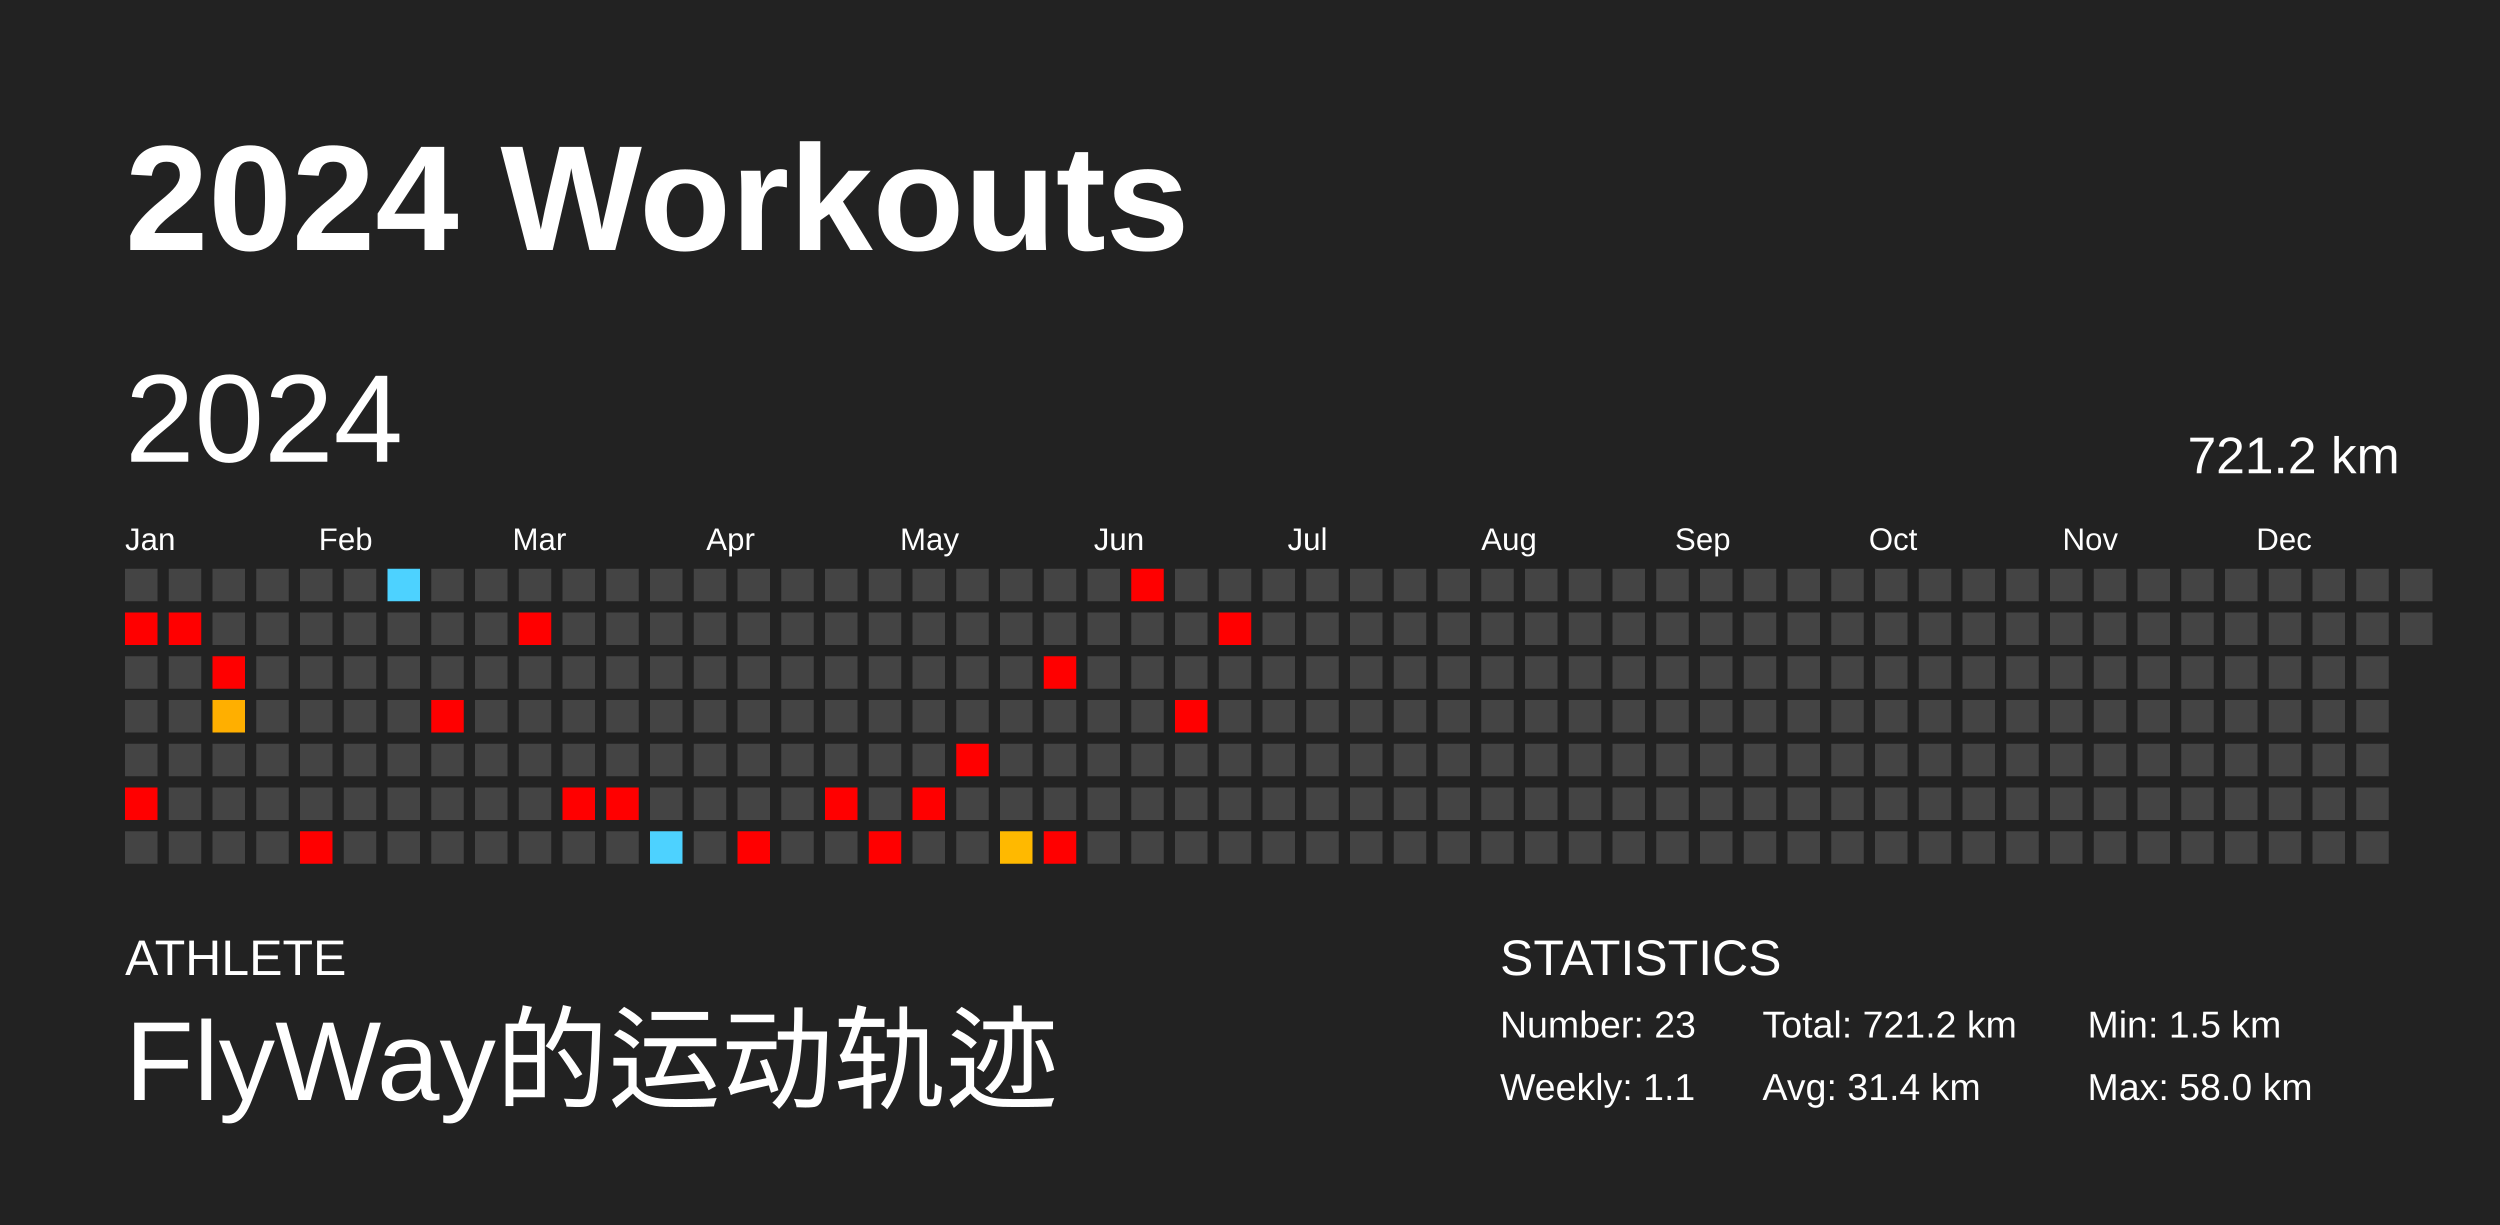
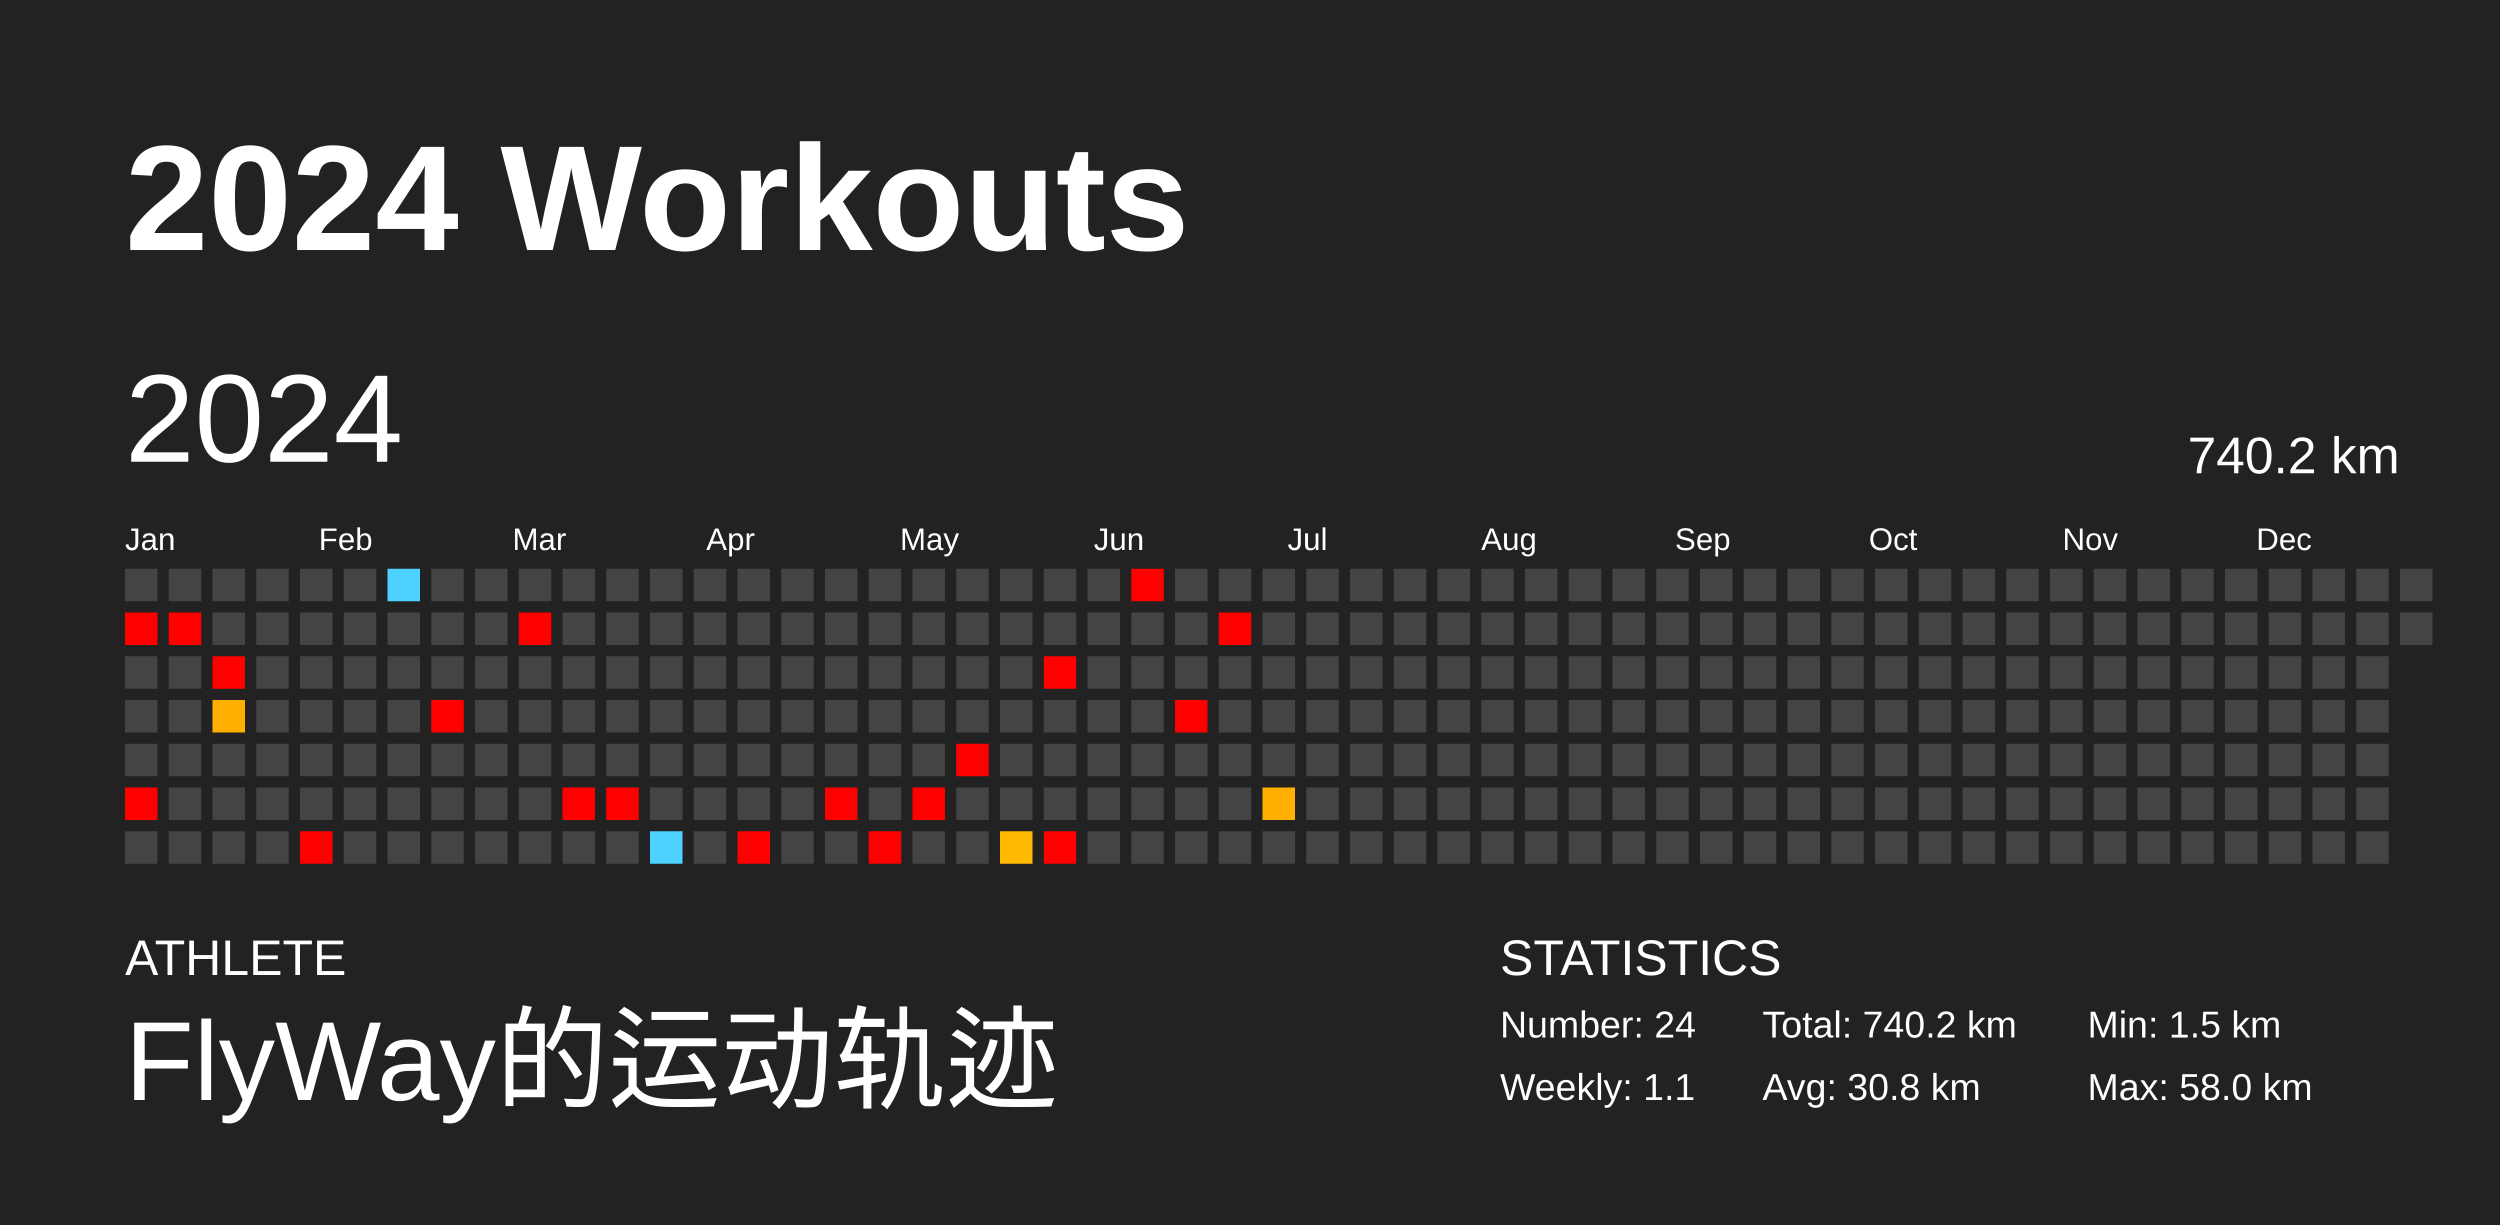
<svg xmlns="http://www.w3.org/2000/svg" baseProfile="full" height="98mm" version="1.1" viewBox="0,0,200,98" width="200mm">
  <defs />
  <rect fill="#222222" height="98" width="200" x="0" y="0" />
  <text fill="#FFFFFF" style="font-size:12px; font-family:Arial; font-weight:bold;" x="10" y="20">2024 Workouts</text>
  <text fill="#FFFFFF" style="font-size:4px; font-family:Arial" x="10" y="78">ATHLETE</text>
  <text fill="#FFFFFF" style="font-size:9px; font-family:Arial" x="10" y="88">FlyWay的运动轨迹</text>
  <text fill="#FFFFFF" style="font-size:4px; font-family:Arial" x="120" y="78">STATISTICS</text>
-   <text fill="#FFFFFF" style="font-size:3px; font-family:Arial" x="120" y="83">Number: 23</text>
+   <text fill="#FFFFFF" style="font-size:3px; font-family:Arial" x="120" y="83">Number: 24</text>
  <text fill="#FFFFFF" style="font-size:3px; font-family:Arial" x="120" y="88">Weekly: 1.1</text>
-   <text fill="#FFFFFF" style="font-size:3px; font-family:Arial" x="141" y="83">Total: 721.2 km</text>
-   <text fill="#FFFFFF" style="font-size:3px; font-family:Arial" x="141" y="88">Avg: 31.4 km</text>
+   <text fill="#FFFFFF" style="font-size:3px; font-family:Arial" x="141" y="83">Total: 740.2 km</text>
+   <text fill="#FFFFFF" style="font-size:3px; font-family:Arial" x="141" y="88">Avg: 30.8 km</text>
  <text fill="#FFFFFF" style="font-size:3px; font-family:Arial" x="167" y="83">Min: 1.5 km</text>
  <text fill="#FFFFFF" style="font-size:3px; font-family:Arial" x="167" y="88">Max: 58.0 km</text>
  <text dominant-baseline="hanging" fill="#FFFFFF" style="font-size:10.0px; font-family:Arial;" x="10" y="30">2024</text>
-   <text dominant-baseline="hanging" fill="#FFFFFF" style="font-size:4.125px; font-family:Arial;" x="175" y="35">721.2 km</text>
+   <text dominant-baseline="hanging" fill="#FFFFFF" style="font-size:4.125px; font-family:Arial;" x="175" y="35">740.2 km</text>
  <text fill="#FFFFFF" style="font-size:2.5px; font-family:Arial" x="10.0" y="44">Jan</text>
  <text fill="#FFFFFF" style="font-size:2.5px; font-family:Arial" x="25.5" y="44">Feb</text>
  <text fill="#FFFFFF" style="font-size:2.5px; font-family:Arial" x="41.0" y="44">Mar</text>
  <text fill="#FFFFFF" style="font-size:2.5px; font-family:Arial" x="56.5" y="44">Apr</text>
  <text fill="#FFFFFF" style="font-size:2.5px; font-family:Arial" x="72.0" y="44">May</text>
  <text fill="#FFFFFF" style="font-size:2.5px; font-family:Arial" x="87.5" y="44">Jun</text>
  <text fill="#FFFFFF" style="font-size:2.5px; font-family:Arial" x="103.0" y="44">Jul</text>
  <text fill="#FFFFFF" style="font-size:2.5px; font-family:Arial" x="118.5" y="44">Aug</text>
  <text fill="#FFFFFF" style="font-size:2.5px; font-family:Arial" x="134.0" y="44">Sep</text>
  <text fill="#FFFFFF" style="font-size:2.5px; font-family:Arial" x="149.5" y="44">Oct</text>
  <text fill="#FFFFFF" style="font-size:2.5px; font-family:Arial" x="165.0" y="44">Nov</text>
  <text fill="#FFFFFF" style="font-size:2.5px; font-family:Arial" x="180.5" y="44">Dec</text>
  <rect fill="#444444" height="2.6" width="2.6" x="10.0" y="45.5" />
  <rect fill="red" height="2.6" width="2.6" x="10.0" y="49.0" />
  <rect fill="#444444" height="2.6" width="2.6" x="10.0" y="52.5" />
  <rect fill="#444444" height="2.6" width="2.6" x="10.0" y="56.0" />
  <rect fill="#444444" height="2.6" width="2.6" x="10.0" y="59.5" />
  <rect fill="red" height="2.6" width="2.6" x="10.0" y="63.0" />
  <rect fill="#444444" height="2.6" width="2.6" x="10.0" y="66.5" />
  <rect fill="#444444" height="2.6" width="2.6" x="13.5" y="45.5" />
  <rect fill="red" height="2.6" width="2.6" x="13.5" y="49.0" />
  <rect fill="#444444" height="2.6" width="2.6" x="13.5" y="52.5" />
  <rect fill="#444444" height="2.6" width="2.6" x="13.5" y="56.0" />
  <rect fill="#444444" height="2.6" width="2.6" x="13.5" y="59.5" />
  <rect fill="#444444" height="2.6" width="2.6" x="13.5" y="63.0" />
  <rect fill="#444444" height="2.6" width="2.6" x="13.5" y="66.5" />
  <rect fill="#444444" height="2.6" width="2.6" x="17.0" y="45.5" />
  <rect fill="#444444" height="2.6" width="2.6" x="17.0" y="49.0" />
  <rect fill="red" height="2.6" width="2.6" x="17.0" y="52.5" />
  <rect fill="#ffaf00" height="2.6" width="2.6" x="17.0" y="56.0" />
  <rect fill="#444444" height="2.6" width="2.6" x="17.0" y="59.5" />
  <rect fill="#444444" height="2.6" width="2.6" x="17.0" y="63.0" />
  <rect fill="#444444" height="2.6" width="2.6" x="17.0" y="66.5" />
  <rect fill="#444444" height="2.6" width="2.6" x="20.5" y="45.5" />
  <rect fill="#444444" height="2.6" width="2.6" x="20.5" y="49.0" />
  <rect fill="#444444" height="2.6" width="2.6" x="20.5" y="52.5" />
  <rect fill="#444444" height="2.6" width="2.6" x="20.5" y="56.0" />
  <rect fill="#444444" height="2.6" width="2.6" x="20.5" y="59.5" />
  <rect fill="#444444" height="2.6" width="2.6" x="20.5" y="63.0" />
  <rect fill="#444444" height="2.6" width="2.6" x="20.5" y="66.5" />
  <rect fill="#444444" height="2.6" width="2.6" x="24.0" y="45.5" />
  <rect fill="#444444" height="2.6" width="2.6" x="24.0" y="49.0" />
  <rect fill="#444444" height="2.6" width="2.6" x="24.0" y="52.5" />
  <rect fill="#444444" height="2.6" width="2.6" x="24.0" y="56.0" />
  <rect fill="#444444" height="2.6" width="2.6" x="24.0" y="59.5" />
  <rect fill="#444444" height="2.6" width="2.6" x="24.0" y="63.0" />
  <rect fill="red" height="2.6" width="2.6" x="24.0" y="66.5" />
  <rect fill="#444444" height="2.6" width="2.6" x="27.5" y="45.5" />
  <rect fill="#444444" height="2.6" width="2.6" x="27.5" y="49.0" />
  <rect fill="#444444" height="2.6" width="2.6" x="27.5" y="52.5" />
  <rect fill="#444444" height="2.6" width="2.6" x="27.5" y="56.0" />
  <rect fill="#444444" height="2.6" width="2.6" x="27.5" y="59.5" />
  <rect fill="#444444" height="2.6" width="2.6" x="27.5" y="63.0" />
  <rect fill="#444444" height="2.6" width="2.6" x="27.5" y="66.5" />
  <rect fill="#4dd2ff" height="2.6" width="2.6" x="31.0" y="45.5" />
  <rect fill="#444444" height="2.6" width="2.6" x="31.0" y="49.0" />
  <rect fill="#444444" height="2.6" width="2.6" x="31.0" y="52.5" />
  <rect fill="#444444" height="2.6" width="2.6" x="31.0" y="56.0" />
  <rect fill="#444444" height="2.6" width="2.6" x="31.0" y="59.5" />
  <rect fill="#444444" height="2.6" width="2.6" x="31.0" y="63.0" />
  <rect fill="#444444" height="2.6" width="2.6" x="31.0" y="66.5" />
  <rect fill="#444444" height="2.6" width="2.6" x="34.5" y="45.5" />
  <rect fill="#444444" height="2.6" width="2.6" x="34.5" y="49.0" />
  <rect fill="#444444" height="2.6" width="2.6" x="34.5" y="52.5" />
  <rect fill="red" height="2.6" width="2.6" x="34.5" y="56.0" />
  <rect fill="#444444" height="2.6" width="2.6" x="34.5" y="59.5" />
  <rect fill="#444444" height="2.6" width="2.6" x="34.5" y="63.0" />
  <rect fill="#444444" height="2.6" width="2.6" x="34.5" y="66.5" />
  <rect fill="#444444" height="2.6" width="2.6" x="38.0" y="45.5" />
  <rect fill="#444444" height="2.6" width="2.6" x="38.0" y="49.0" />
  <rect fill="#444444" height="2.6" width="2.6" x="38.0" y="52.5" />
  <rect fill="#444444" height="2.6" width="2.6" x="38.0" y="56.0" />
  <rect fill="#444444" height="2.6" width="2.6" x="38.0" y="59.5" />
  <rect fill="#444444" height="2.6" width="2.6" x="38.0" y="63.0" />
  <rect fill="#444444" height="2.6" width="2.6" x="38.0" y="66.5" />
  <rect fill="#444444" height="2.6" width="2.6" x="41.5" y="45.5" />
  <rect fill="red" height="2.6" width="2.6" x="41.5" y="49.0" />
  <rect fill="#444444" height="2.6" width="2.6" x="41.5" y="52.5" />
  <rect fill="#444444" height="2.6" width="2.6" x="41.5" y="56.0" />
  <rect fill="#444444" height="2.6" width="2.6" x="41.5" y="59.5" />
  <rect fill="#444444" height="2.6" width="2.6" x="41.5" y="63.0" />
  <rect fill="#444444" height="2.6" width="2.6" x="41.5" y="66.5" />
  <rect fill="#444444" height="2.6" width="2.6" x="45.0" y="45.5" />
  <rect fill="#444444" height="2.6" width="2.6" x="45.0" y="49.0" />
  <rect fill="#444444" height="2.6" width="2.6" x="45.0" y="52.5" />
  <rect fill="#444444" height="2.6" width="2.6" x="45.0" y="56.0" />
  <rect fill="#444444" height="2.6" width="2.6" x="45.0" y="59.5" />
  <rect fill="red" height="2.6" width="2.6" x="45.0" y="63.0" />
  <rect fill="#444444" height="2.6" width="2.6" x="45.0" y="66.5" />
  <rect fill="#444444" height="2.6" width="2.6" x="48.5" y="45.5" />
  <rect fill="#444444" height="2.6" width="2.6" x="48.5" y="49.0" />
  <rect fill="#444444" height="2.6" width="2.6" x="48.5" y="52.5" />
  <rect fill="#444444" height="2.6" width="2.6" x="48.5" y="56.0" />
  <rect fill="#444444" height="2.6" width="2.6" x="48.5" y="59.5" />
  <rect fill="red" height="2.6" width="2.6" x="48.5" y="63.0" />
  <rect fill="#444444" height="2.6" width="2.6" x="48.5" y="66.5" />
  <rect fill="#444444" height="2.6" width="2.6" x="52.0" y="45.5" />
  <rect fill="#444444" height="2.6" width="2.6" x="52.0" y="49.0" />
  <rect fill="#444444" height="2.6" width="2.6" x="52.0" y="52.5" />
  <rect fill="#444444" height="2.6" width="2.6" x="52.0" y="56.0" />
  <rect fill="#444444" height="2.6" width="2.6" x="52.0" y="59.5" />
  <rect fill="#444444" height="2.6" width="2.6" x="52.0" y="63.0" />
  <rect fill="#4dd2ff" height="2.6" width="2.6" x="52.0" y="66.5" />
  <rect fill="#444444" height="2.6" width="2.6" x="55.5" y="45.5" />
  <rect fill="#444444" height="2.6" width="2.6" x="55.5" y="49.0" />
  <rect fill="#444444" height="2.6" width="2.6" x="55.5" y="52.5" />
  <rect fill="#444444" height="2.6" width="2.6" x="55.5" y="56.0" />
  <rect fill="#444444" height="2.6" width="2.6" x="55.5" y="59.5" />
  <rect fill="#444444" height="2.6" width="2.6" x="55.5" y="63.0" />
  <rect fill="#444444" height="2.6" width="2.6" x="55.5" y="66.5" />
  <rect fill="#444444" height="2.6" width="2.6" x="59.0" y="45.5" />
  <rect fill="#444444" height="2.6" width="2.6" x="59.0" y="49.0" />
  <rect fill="#444444" height="2.6" width="2.6" x="59.0" y="52.5" />
  <rect fill="#444444" height="2.6" width="2.6" x="59.0" y="56.0" />
  <rect fill="#444444" height="2.6" width="2.6" x="59.0" y="59.5" />
  <rect fill="#444444" height="2.6" width="2.6" x="59.0" y="63.0" />
  <rect fill="red" height="2.6" width="2.6" x="59.0" y="66.5" />
  <rect fill="#444444" height="2.6" width="2.6" x="62.5" y="45.5" />
  <rect fill="#444444" height="2.6" width="2.6" x="62.5" y="49.0" />
  <rect fill="#444444" height="2.6" width="2.6" x="62.5" y="52.5" />
  <rect fill="#444444" height="2.6" width="2.6" x="62.5" y="56.0" />
  <rect fill="#444444" height="2.6" width="2.6" x="62.5" y="59.5" />
  <rect fill="#444444" height="2.6" width="2.6" x="62.5" y="63.0" />
  <rect fill="#444444" height="2.6" width="2.6" x="62.5" y="66.5" />
  <rect fill="#444444" height="2.6" width="2.6" x="66.0" y="45.5" />
  <rect fill="#444444" height="2.6" width="2.6" x="66.0" y="49.0" />
  <rect fill="#444444" height="2.6" width="2.6" x="66.0" y="52.5" />
  <rect fill="#444444" height="2.6" width="2.6" x="66.0" y="56.0" />
  <rect fill="#444444" height="2.6" width="2.6" x="66.0" y="59.5" />
  <rect fill="red" height="2.6" width="2.6" x="66.0" y="63.0" />
  <rect fill="#444444" height="2.6" width="2.6" x="66.0" y="66.5" />
  <rect fill="#444444" height="2.6" width="2.6" x="69.5" y="45.5" />
  <rect fill="#444444" height="2.6" width="2.6" x="69.5" y="49.0" />
  <rect fill="#444444" height="2.6" width="2.6" x="69.5" y="52.5" />
  <rect fill="#444444" height="2.6" width="2.6" x="69.5" y="56.0" />
  <rect fill="#444444" height="2.6" width="2.6" x="69.5" y="59.5" />
  <rect fill="#444444" height="2.6" width="2.6" x="69.5" y="63.0" />
  <rect fill="red" height="2.6" width="2.6" x="69.5" y="66.5" />
  <rect fill="#444444" height="2.6" width="2.6" x="73.0" y="45.5" />
  <rect fill="#444444" height="2.6" width="2.6" x="73.0" y="49.0" />
  <rect fill="#444444" height="2.6" width="2.6" x="73.0" y="52.5" />
  <rect fill="#444444" height="2.6" width="2.6" x="73.0" y="56.0" />
  <rect fill="#444444" height="2.6" width="2.6" x="73.0" y="59.5" />
  <rect fill="red" height="2.6" width="2.6" x="73.0" y="63.0" />
  <rect fill="#444444" height="2.6" width="2.6" x="73.0" y="66.5" />
  <rect fill="#444444" height="2.6" width="2.6" x="76.5" y="45.5" />
  <rect fill="#444444" height="2.6" width="2.6" x="76.5" y="49.0" />
  <rect fill="#444444" height="2.6" width="2.6" x="76.5" y="52.5" />
  <rect fill="#444444" height="2.6" width="2.6" x="76.5" y="56.0" />
  <rect fill="red" height="2.6" width="2.6" x="76.5" y="59.5" />
  <rect fill="#444444" height="2.6" width="2.6" x="76.5" y="63.0" />
  <rect fill="#444444" height="2.6" width="2.6" x="76.5" y="66.5" />
  <rect fill="#444444" height="2.6" width="2.6" x="80.0" y="45.5" />
  <rect fill="#444444" height="2.6" width="2.6" x="80.0" y="49.0" />
  <rect fill="#444444" height="2.6" width="2.6" x="80.0" y="52.5" />
  <rect fill="#444444" height="2.6" width="2.6" x="80.0" y="56.0" />
  <rect fill="#444444" height="2.6" width="2.6" x="80.0" y="59.5" />
  <rect fill="#444444" height="2.6" width="2.6" x="80.0" y="63.0" />
  <rect fill="#ffb900" height="2.6" width="2.6" x="80.0" y="66.5" />
  <rect fill="#444444" height="2.6" width="2.6" x="83.5" y="45.5" />
  <rect fill="#444444" height="2.6" width="2.6" x="83.5" y="49.0" />
  <rect fill="red" height="2.6" width="2.6" x="83.5" y="52.5" />
  <rect fill="#444444" height="2.6" width="2.6" x="83.5" y="56.0" />
  <rect fill="#444444" height="2.6" width="2.6" x="83.5" y="59.5" />
  <rect fill="#444444" height="2.6" width="2.6" x="83.5" y="63.0" />
  <rect fill="red" height="2.6" width="2.6" x="83.5" y="66.5" />
  <rect fill="#444444" height="2.6" width="2.6" x="87.0" y="45.5" />
  <rect fill="#444444" height="2.6" width="2.6" x="87.0" y="49.0" />
  <rect fill="#444444" height="2.6" width="2.6" x="87.0" y="52.5" />
  <rect fill="#444444" height="2.6" width="2.6" x="87.0" y="56.0" />
  <rect fill="#444444" height="2.6" width="2.6" x="87.0" y="59.5" />
  <rect fill="#444444" height="2.6" width="2.6" x="87.0" y="63.0" />
  <rect fill="#444444" height="2.6" width="2.6" x="87.0" y="66.5" />
  <rect fill="red" height="2.6" width="2.6" x="90.5" y="45.5" />
  <rect fill="#444444" height="2.6" width="2.6" x="90.5" y="49.0" />
  <rect fill="#444444" height="2.6" width="2.6" x="90.5" y="52.5" />
  <rect fill="#444444" height="2.6" width="2.6" x="90.5" y="56.0" />
  <rect fill="#444444" height="2.6" width="2.6" x="90.5" y="59.5" />
  <rect fill="#444444" height="2.6" width="2.6" x="90.5" y="63.0" />
  <rect fill="#444444" height="2.6" width="2.6" x="90.5" y="66.5" />
  <rect fill="#444444" height="2.6" width="2.6" x="94.0" y="45.5" />
  <rect fill="#444444" height="2.6" width="2.6" x="94.0" y="49.0" />
  <rect fill="#444444" height="2.6" width="2.6" x="94.0" y="52.5" />
  <rect fill="red" height="2.6" width="2.6" x="94.0" y="56.0" />
  <rect fill="#444444" height="2.6" width="2.6" x="94.0" y="59.5" />
  <rect fill="#444444" height="2.6" width="2.6" x="94.0" y="63.0" />
  <rect fill="#444444" height="2.6" width="2.6" x="94.0" y="66.5" />
  <rect fill="#444444" height="2.6" width="2.6" x="97.5" y="45.5" />
  <rect fill="red" height="2.6" width="2.6" x="97.5" y="49.0" />
  <rect fill="#444444" height="2.6" width="2.6" x="97.5" y="52.5" />
  <rect fill="#444444" height="2.6" width="2.6" x="97.5" y="56.0" />
  <rect fill="#444444" height="2.6" width="2.6" x="97.5" y="59.5" />
  <rect fill="#444444" height="2.6" width="2.6" x="97.5" y="63.0" />
  <rect fill="#444444" height="2.6" width="2.6" x="97.5" y="66.5" />
  <rect fill="#444444" height="2.6" width="2.6" x="101.0" y="45.5" />
  <rect fill="#444444" height="2.6" width="2.6" x="101.0" y="49.0" />
  <rect fill="#444444" height="2.6" width="2.6" x="101.0" y="52.5" />
  <rect fill="#444444" height="2.6" width="2.6" x="101.0" y="56.0" />
  <rect fill="#444444" height="2.6" width="2.6" x="101.0" y="59.5" />
-   <rect fill="#444444" height="2.6" width="2.6" x="101.0" y="63.0" />
+   <rect fill="#ffb000" height="2.6" width="2.6" x="101.0" y="63.0" />
  <rect fill="#444444" height="2.6" width="2.6" x="101.0" y="66.5" />
  <rect fill="#444444" height="2.6" width="2.6" x="104.5" y="45.5" />
  <rect fill="#444444" height="2.6" width="2.6" x="104.5" y="49.0" />
  <rect fill="#444444" height="2.6" width="2.6" x="104.5" y="52.5" />
  <rect fill="#444444" height="2.6" width="2.6" x="104.5" y="56.0" />
  <rect fill="#444444" height="2.6" width="2.6" x="104.5" y="59.5" />
  <rect fill="#444444" height="2.6" width="2.6" x="104.5" y="63.0" />
  <rect fill="#444444" height="2.6" width="2.6" x="104.5" y="66.5" />
  <rect fill="#444444" height="2.6" width="2.6" x="108.0" y="45.5" />
  <rect fill="#444444" height="2.6" width="2.6" x="108.0" y="49.0" />
  <rect fill="#444444" height="2.6" width="2.6" x="108.0" y="52.5" />
  <rect fill="#444444" height="2.6" width="2.6" x="108.0" y="56.0" />
  <rect fill="#444444" height="2.6" width="2.6" x="108.0" y="59.5" />
  <rect fill="#444444" height="2.6" width="2.6" x="108.0" y="63.0" />
  <rect fill="#444444" height="2.6" width="2.6" x="108.0" y="66.5" />
  <rect fill="#444444" height="2.6" width="2.6" x="111.5" y="45.5" />
  <rect fill="#444444" height="2.6" width="2.6" x="111.5" y="49.0" />
  <rect fill="#444444" height="2.6" width="2.6" x="111.5" y="52.5" />
  <rect fill="#444444" height="2.6" width="2.6" x="111.5" y="56.0" />
  <rect fill="#444444" height="2.6" width="2.6" x="111.5" y="59.5" />
  <rect fill="#444444" height="2.6" width="2.6" x="111.5" y="63.0" />
  <rect fill="#444444" height="2.6" width="2.6" x="111.5" y="66.5" />
  <rect fill="#444444" height="2.6" width="2.6" x="115.0" y="45.5" />
  <rect fill="#444444" height="2.6" width="2.6" x="115.0" y="49.0" />
  <rect fill="#444444" height="2.6" width="2.6" x="115.0" y="52.5" />
  <rect fill="#444444" height="2.6" width="2.6" x="115.0" y="56.0" />
  <rect fill="#444444" height="2.6" width="2.6" x="115.0" y="59.5" />
  <rect fill="#444444" height="2.6" width="2.6" x="115.0" y="63.0" />
  <rect fill="#444444" height="2.6" width="2.6" x="115.0" y="66.5" />
  <rect fill="#444444" height="2.6" width="2.6" x="118.5" y="45.5" />
  <rect fill="#444444" height="2.6" width="2.6" x="118.5" y="49.0" />
  <rect fill="#444444" height="2.6" width="2.6" x="118.5" y="52.5" />
  <rect fill="#444444" height="2.6" width="2.6" x="118.5" y="56.0" />
  <rect fill="#444444" height="2.6" width="2.6" x="118.5" y="59.5" />
  <rect fill="#444444" height="2.6" width="2.6" x="118.5" y="63.0" />
  <rect fill="#444444" height="2.6" width="2.6" x="118.5" y="66.5" />
  <rect fill="#444444" height="2.6" width="2.6" x="122.0" y="45.5" />
  <rect fill="#444444" height="2.6" width="2.6" x="122.0" y="49.0" />
  <rect fill="#444444" height="2.6" width="2.6" x="122.0" y="52.5" />
  <rect fill="#444444" height="2.6" width="2.6" x="122.0" y="56.0" />
  <rect fill="#444444" height="2.6" width="2.6" x="122.0" y="59.5" />
  <rect fill="#444444" height="2.6" width="2.6" x="122.0" y="63.0" />
  <rect fill="#444444" height="2.6" width="2.6" x="122.0" y="66.5" />
  <rect fill="#444444" height="2.6" width="2.6" x="125.5" y="45.5" />
  <rect fill="#444444" height="2.6" width="2.6" x="125.5" y="49.0" />
  <rect fill="#444444" height="2.6" width="2.6" x="125.5" y="52.5" />
  <rect fill="#444444" height="2.6" width="2.6" x="125.5" y="56.0" />
  <rect fill="#444444" height="2.6" width="2.6" x="125.5" y="59.5" />
  <rect fill="#444444" height="2.6" width="2.6" x="125.5" y="63.0" />
  <rect fill="#444444" height="2.6" width="2.6" x="125.5" y="66.5" />
  <rect fill="#444444" height="2.6" width="2.6" x="129.0" y="45.5" />
  <rect fill="#444444" height="2.6" width="2.6" x="129.0" y="49.0" />
  <rect fill="#444444" height="2.6" width="2.6" x="129.0" y="52.5" />
  <rect fill="#444444" height="2.6" width="2.6" x="129.0" y="56.0" />
  <rect fill="#444444" height="2.6" width="2.6" x="129.0" y="59.5" />
  <rect fill="#444444" height="2.6" width="2.6" x="129.0" y="63.0" />
  <rect fill="#444444" height="2.6" width="2.6" x="129.0" y="66.5" />
  <rect fill="#444444" height="2.6" width="2.6" x="132.5" y="45.5" />
  <rect fill="#444444" height="2.6" width="2.6" x="132.5" y="49.0" />
  <rect fill="#444444" height="2.6" width="2.6" x="132.5" y="52.5" />
  <rect fill="#444444" height="2.6" width="2.6" x="132.5" y="56.0" />
  <rect fill="#444444" height="2.6" width="2.6" x="132.5" y="59.5" />
  <rect fill="#444444" height="2.6" width="2.6" x="132.5" y="63.0" />
  <rect fill="#444444" height="2.6" width="2.6" x="132.5" y="66.5" />
  <rect fill="#444444" height="2.6" width="2.6" x="136.0" y="45.5" />
  <rect fill="#444444" height="2.6" width="2.6" x="136.0" y="49.0" />
  <rect fill="#444444" height="2.6" width="2.6" x="136.0" y="52.5" />
  <rect fill="#444444" height="2.6" width="2.6" x="136.0" y="56.0" />
  <rect fill="#444444" height="2.6" width="2.6" x="136.0" y="59.5" />
  <rect fill="#444444" height="2.6" width="2.6" x="136.0" y="63.0" />
  <rect fill="#444444" height="2.6" width="2.6" x="136.0" y="66.5" />
  <rect fill="#444444" height="2.6" width="2.6" x="139.5" y="45.5" />
  <rect fill="#444444" height="2.6" width="2.6" x="139.5" y="49.0" />
  <rect fill="#444444" height="2.6" width="2.6" x="139.5" y="52.5" />
  <rect fill="#444444" height="2.6" width="2.6" x="139.5" y="56.0" />
  <rect fill="#444444" height="2.6" width="2.6" x="139.5" y="59.5" />
  <rect fill="#444444" height="2.6" width="2.6" x="139.5" y="63.0" />
  <rect fill="#444444" height="2.6" width="2.6" x="139.5" y="66.5" />
  <rect fill="#444444" height="2.6" width="2.6" x="143.0" y="45.5" />
  <rect fill="#444444" height="2.6" width="2.6" x="143.0" y="49.0" />
  <rect fill="#444444" height="2.6" width="2.6" x="143.0" y="52.5" />
  <rect fill="#444444" height="2.6" width="2.6" x="143.0" y="56.0" />
  <rect fill="#444444" height="2.6" width="2.6" x="143.0" y="59.5" />
  <rect fill="#444444" height="2.6" width="2.6" x="143.0" y="63.0" />
  <rect fill="#444444" height="2.6" width="2.6" x="143.0" y="66.5" />
  <rect fill="#444444" height="2.6" width="2.6" x="146.5" y="45.5" />
  <rect fill="#444444" height="2.6" width="2.6" x="146.5" y="49.0" />
  <rect fill="#444444" height="2.6" width="2.6" x="146.5" y="52.5" />
  <rect fill="#444444" height="2.6" width="2.6" x="146.5" y="56.0" />
  <rect fill="#444444" height="2.6" width="2.6" x="146.5" y="59.5" />
  <rect fill="#444444" height="2.6" width="2.6" x="146.5" y="63.0" />
  <rect fill="#444444" height="2.6" width="2.6" x="146.5" y="66.5" />
  <rect fill="#444444" height="2.6" width="2.6" x="150.0" y="45.5" />
  <rect fill="#444444" height="2.6" width="2.6" x="150.0" y="49.0" />
  <rect fill="#444444" height="2.6" width="2.6" x="150.0" y="52.5" />
  <rect fill="#444444" height="2.6" width="2.6" x="150.0" y="56.0" />
  <rect fill="#444444" height="2.6" width="2.6" x="150.0" y="59.5" />
  <rect fill="#444444" height="2.6" width="2.6" x="150.0" y="63.0" />
  <rect fill="#444444" height="2.6" width="2.6" x="150.0" y="66.5" />
  <rect fill="#444444" height="2.6" width="2.6" x="153.5" y="45.5" />
  <rect fill="#444444" height="2.6" width="2.6" x="153.5" y="49.0" />
  <rect fill="#444444" height="2.6" width="2.6" x="153.5" y="52.5" />
  <rect fill="#444444" height="2.6" width="2.6" x="153.5" y="56.0" />
  <rect fill="#444444" height="2.6" width="2.6" x="153.5" y="59.5" />
  <rect fill="#444444" height="2.6" width="2.6" x="153.5" y="63.0" />
  <rect fill="#444444" height="2.6" width="2.6" x="153.5" y="66.5" />
  <rect fill="#444444" height="2.6" width="2.6" x="157.0" y="45.5" />
  <rect fill="#444444" height="2.6" width="2.6" x="157.0" y="49.0" />
  <rect fill="#444444" height="2.6" width="2.6" x="157.0" y="52.5" />
  <rect fill="#444444" height="2.6" width="2.6" x="157.0" y="56.0" />
  <rect fill="#444444" height="2.6" width="2.6" x="157.0" y="59.5" />
  <rect fill="#444444" height="2.6" width="2.6" x="157.0" y="63.0" />
  <rect fill="#444444" height="2.6" width="2.6" x="157.0" y="66.5" />
  <rect fill="#444444" height="2.6" width="2.6" x="160.5" y="45.5" />
  <rect fill="#444444" height="2.6" width="2.6" x="160.5" y="49.0" />
  <rect fill="#444444" height="2.6" width="2.6" x="160.5" y="52.5" />
  <rect fill="#444444" height="2.6" width="2.6" x="160.5" y="56.0" />
  <rect fill="#444444" height="2.6" width="2.6" x="160.5" y="59.5" />
  <rect fill="#444444" height="2.6" width="2.6" x="160.5" y="63.0" />
  <rect fill="#444444" height="2.6" width="2.6" x="160.5" y="66.5" />
  <rect fill="#444444" height="2.6" width="2.6" x="164.0" y="45.5" />
  <rect fill="#444444" height="2.6" width="2.6" x="164.0" y="49.0" />
  <rect fill="#444444" height="2.6" width="2.6" x="164.0" y="52.5" />
  <rect fill="#444444" height="2.6" width="2.6" x="164.0" y="56.0" />
  <rect fill="#444444" height="2.6" width="2.6" x="164.0" y="59.5" />
  <rect fill="#444444" height="2.6" width="2.6" x="164.0" y="63.0" />
  <rect fill="#444444" height="2.6" width="2.6" x="164.0" y="66.5" />
  <rect fill="#444444" height="2.6" width="2.6" x="167.5" y="45.5" />
  <rect fill="#444444" height="2.6" width="2.6" x="167.5" y="49.0" />
  <rect fill="#444444" height="2.6" width="2.6" x="167.5" y="52.5" />
  <rect fill="#444444" height="2.6" width="2.6" x="167.5" y="56.0" />
  <rect fill="#444444" height="2.6" width="2.6" x="167.5" y="59.5" />
  <rect fill="#444444" height="2.6" width="2.6" x="167.5" y="63.0" />
  <rect fill="#444444" height="2.6" width="2.6" x="167.5" y="66.5" />
  <rect fill="#444444" height="2.6" width="2.6" x="171.0" y="45.5" />
  <rect fill="#444444" height="2.6" width="2.6" x="171.0" y="49.0" />
  <rect fill="#444444" height="2.6" width="2.6" x="171.0" y="52.5" />
  <rect fill="#444444" height="2.6" width="2.6" x="171.0" y="56.0" />
  <rect fill="#444444" height="2.6" width="2.6" x="171.0" y="59.5" />
  <rect fill="#444444" height="2.6" width="2.6" x="171.0" y="63.0" />
  <rect fill="#444444" height="2.6" width="2.6" x="171.0" y="66.5" />
  <rect fill="#444444" height="2.6" width="2.6" x="174.5" y="45.5" />
  <rect fill="#444444" height="2.6" width="2.6" x="174.5" y="49.0" />
  <rect fill="#444444" height="2.6" width="2.6" x="174.5" y="52.5" />
  <rect fill="#444444" height="2.6" width="2.6" x="174.5" y="56.0" />
  <rect fill="#444444" height="2.6" width="2.6" x="174.5" y="59.5" />
  <rect fill="#444444" height="2.6" width="2.6" x="174.5" y="63.0" />
  <rect fill="#444444" height="2.6" width="2.6" x="174.5" y="66.5" />
  <rect fill="#444444" height="2.6" width="2.6" x="178.0" y="45.5" />
  <rect fill="#444444" height="2.6" width="2.6" x="178.0" y="49.0" />
  <rect fill="#444444" height="2.6" width="2.6" x="178.0" y="52.5" />
  <rect fill="#444444" height="2.6" width="2.6" x="178.0" y="56.0" />
  <rect fill="#444444" height="2.6" width="2.6" x="178.0" y="59.5" />
  <rect fill="#444444" height="2.6" width="2.6" x="178.0" y="63.0" />
  <rect fill="#444444" height="2.6" width="2.6" x="178.0" y="66.5" />
  <rect fill="#444444" height="2.6" width="2.6" x="181.5" y="45.5" />
  <rect fill="#444444" height="2.6" width="2.6" x="181.5" y="49.0" />
  <rect fill="#444444" height="2.6" width="2.6" x="181.5" y="52.5" />
  <rect fill="#444444" height="2.6" width="2.6" x="181.5" y="56.0" />
  <rect fill="#444444" height="2.6" width="2.6" x="181.5" y="59.5" />
  <rect fill="#444444" height="2.6" width="2.6" x="181.5" y="63.0" />
  <rect fill="#444444" height="2.6" width="2.6" x="181.5" y="66.5" />
  <rect fill="#444444" height="2.6" width="2.6" x="185.0" y="45.5" />
  <rect fill="#444444" height="2.6" width="2.6" x="185.0" y="49.0" />
  <rect fill="#444444" height="2.6" width="2.6" x="185.0" y="52.5" />
  <rect fill="#444444" height="2.6" width="2.6" x="185.0" y="56.0" />
  <rect fill="#444444" height="2.6" width="2.6" x="185.0" y="59.5" />
  <rect fill="#444444" height="2.6" width="2.6" x="185.0" y="63.0" />
  <rect fill="#444444" height="2.6" width="2.6" x="185.0" y="66.5" />
  <rect fill="#444444" height="2.6" width="2.6" x="188.5" y="45.5" />
  <rect fill="#444444" height="2.6" width="2.6" x="188.5" y="49.0" />
  <rect fill="#444444" height="2.6" width="2.6" x="188.5" y="52.5" />
  <rect fill="#444444" height="2.6" width="2.6" x="188.5" y="56.0" />
  <rect fill="#444444" height="2.6" width="2.6" x="188.5" y="59.5" />
  <rect fill="#444444" height="2.6" width="2.6" x="188.5" y="63.0" />
  <rect fill="#444444" height="2.6" width="2.6" x="188.5" y="66.5" />
  <rect fill="#444444" height="2.6" width="2.6" x="192.0" y="45.5" />
  <rect fill="#444444" height="2.6" width="2.6" x="192.0" y="49.0" />
</svg>
